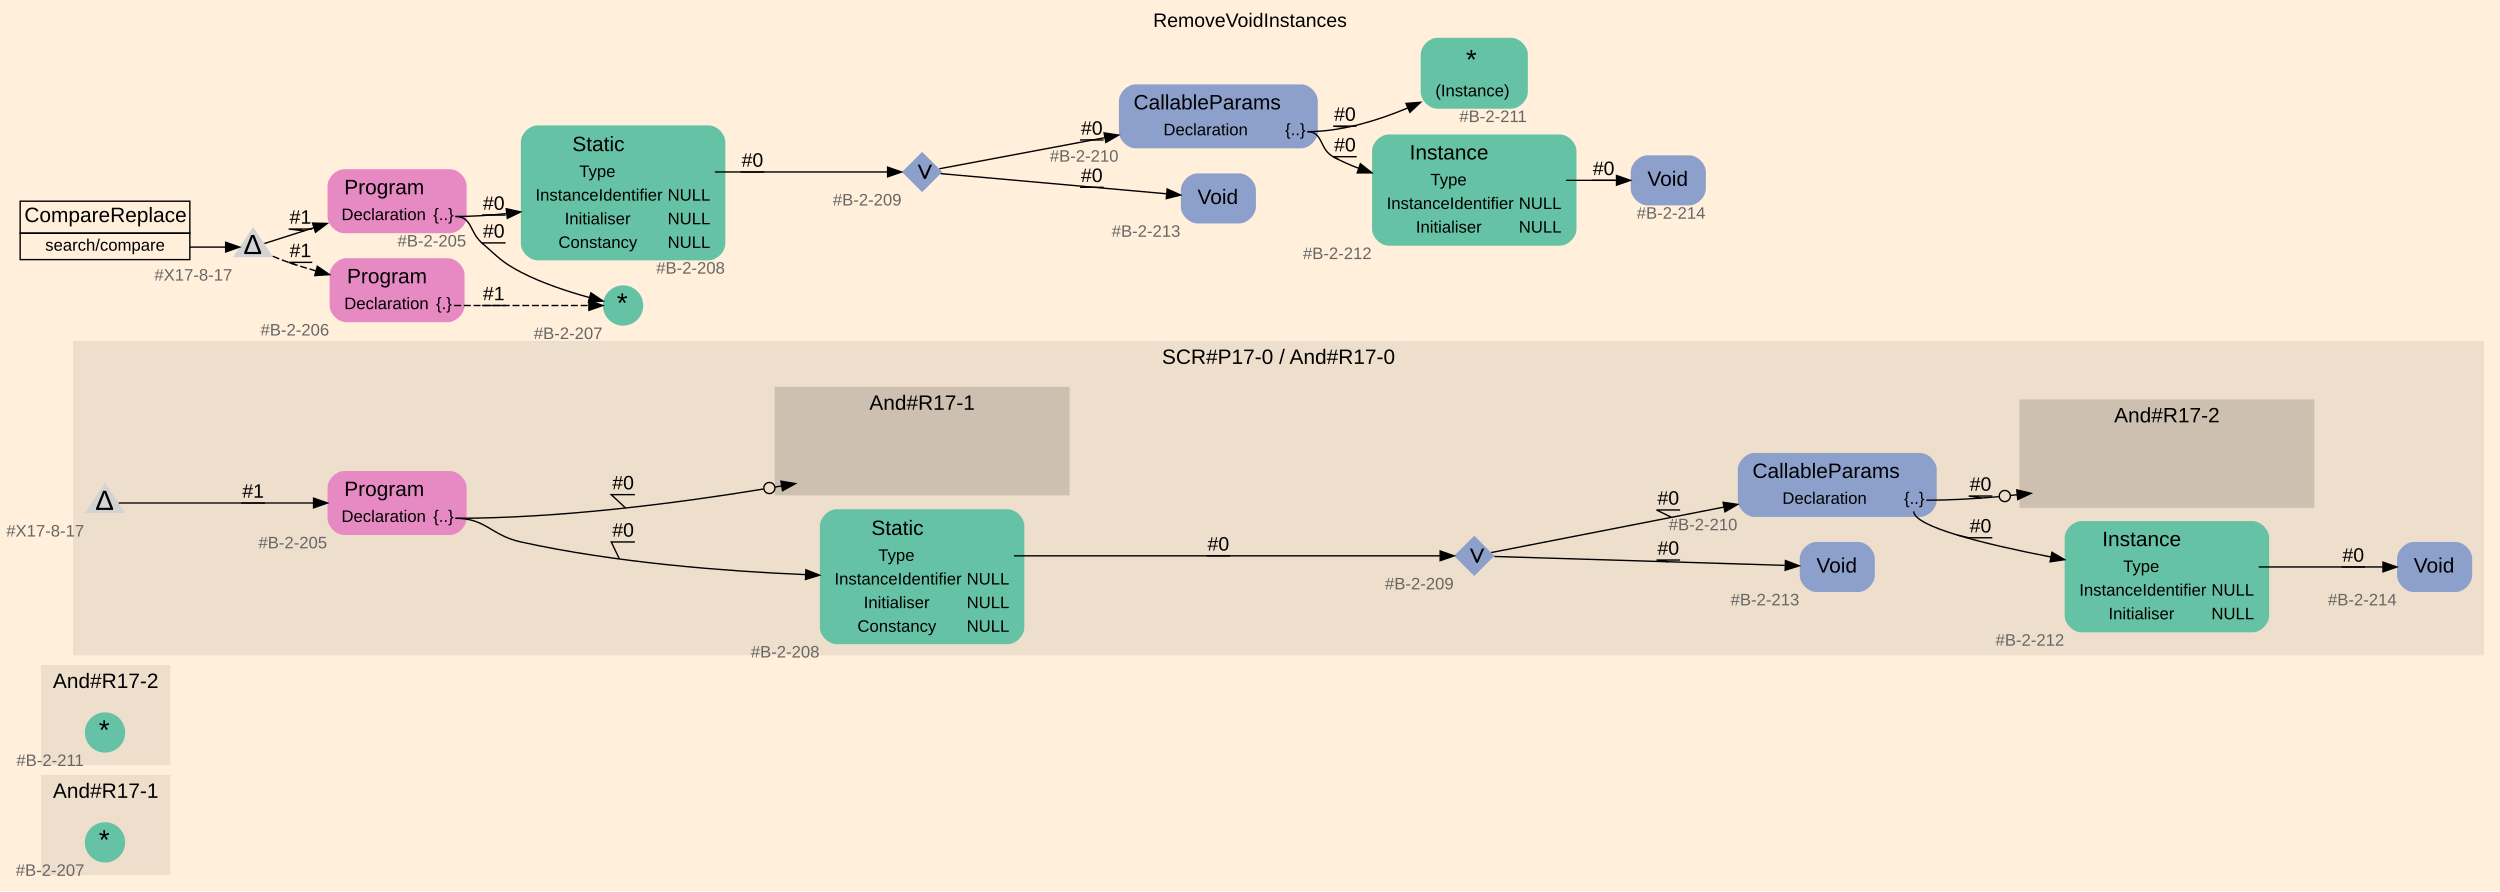
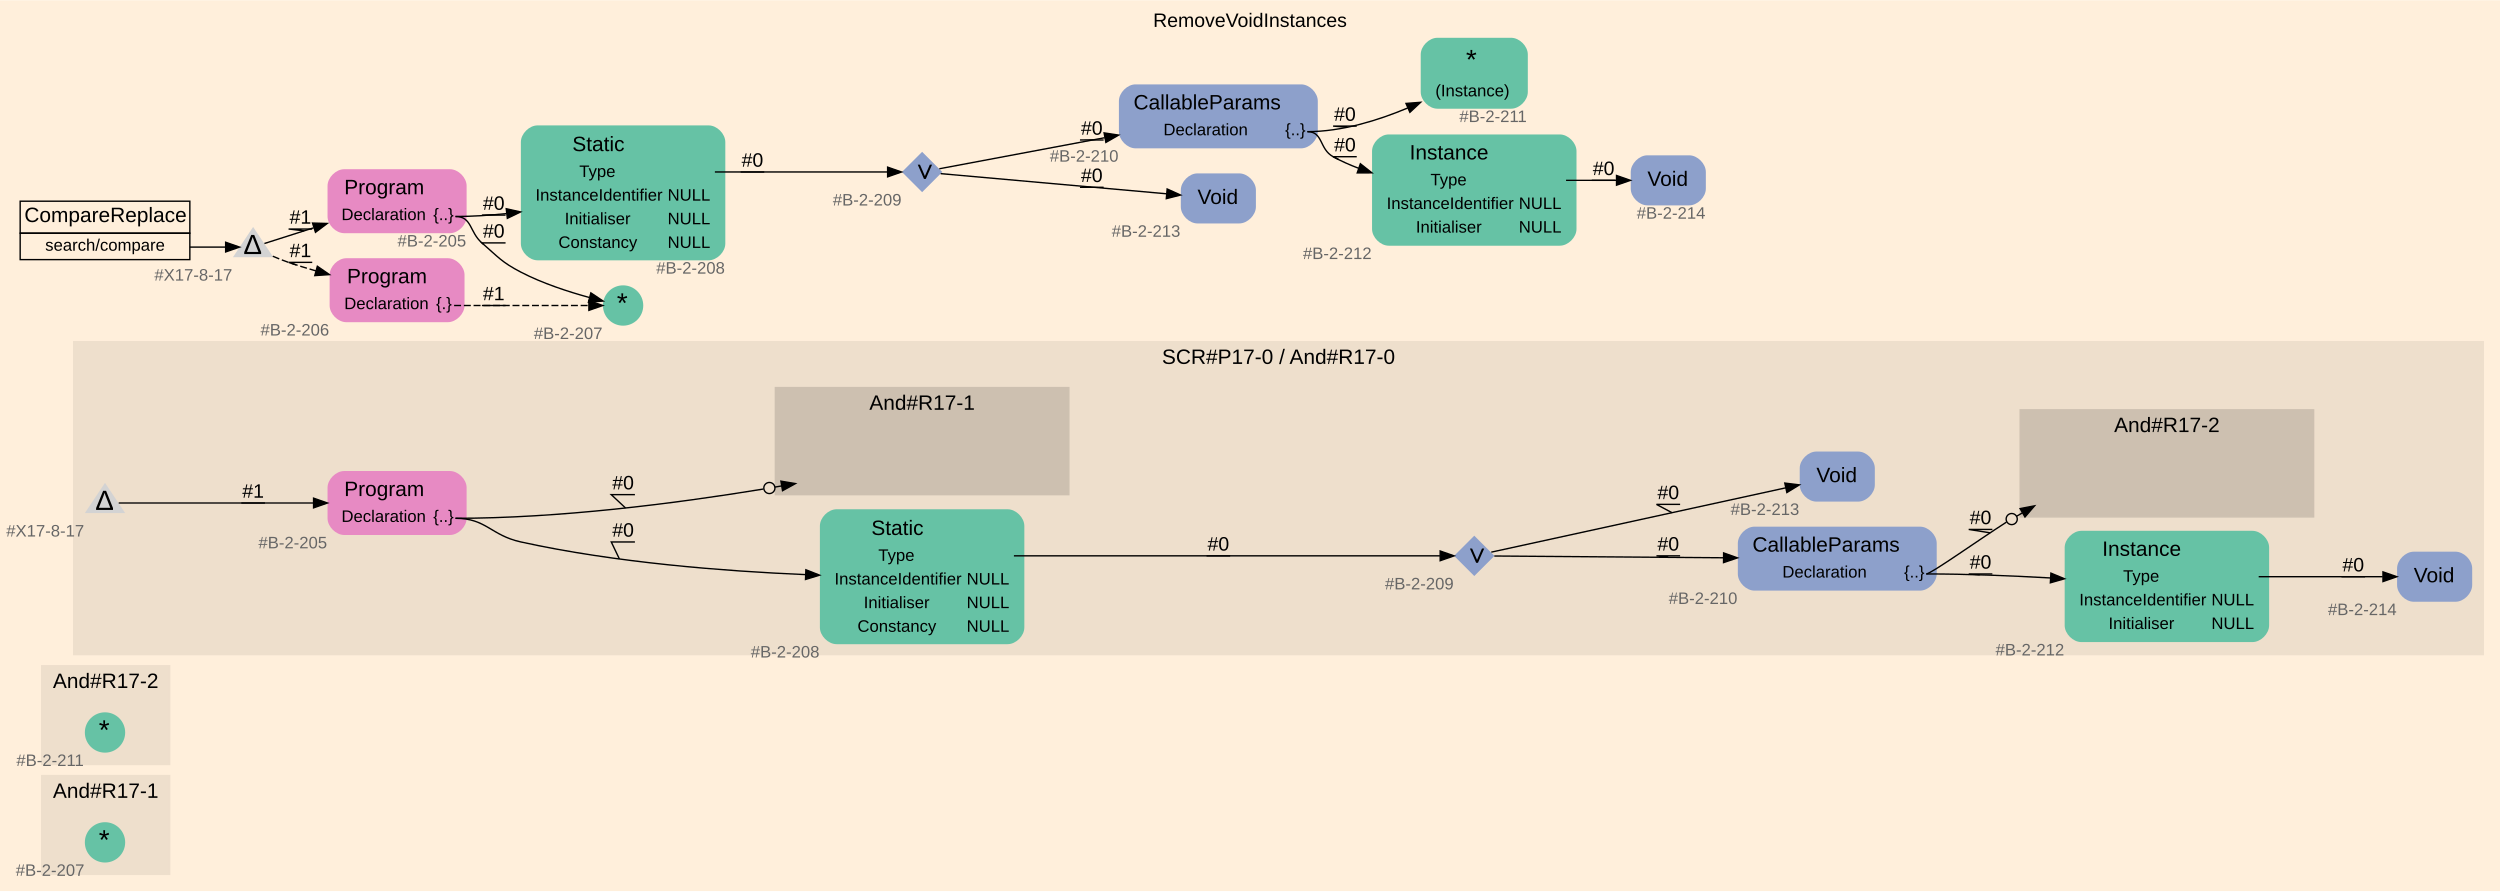
<svg xmlns="http://www.w3.org/2000/svg" width="1798pt" height="641pt" viewBox="0.00 0.00 1797.50 640.50">
  <g id="graph0" class="graph" transform="scale(1 1) rotate(0) translate(4 636.5)">
    <polygon fill="#ffefdb" stroke="transparent" points="-4,4 -4,-636.5 1793.5,-636.5 1793.5,4 -4,4" />
    <text text-anchor="middle" x="894.75" y="-617.3" font-family="Arial" font-size="14.00" fill="#000000">RemoveVoidInstances</text>
    <g id="clust1" class="cluster">
      <polygon fill="#eedfcc" stroke="#eedfcc" points="26,-8 26,-79 118,-79 118,-8 26,-8" />
      <text text-anchor="middle" x="72" y="-63" font-family="Arial" font-size="15.00" fill="#000000">And#R17-1</text>
    </g>
    <g id="clust2" class="cluster">
      <polygon fill="#eedfcc" stroke="#eedfcc" points="26,-87 26,-158 118,-158 118,-87 26,-87" />
      <text text-anchor="middle" x="72" y="-142" font-family="Arial" font-size="15.00" fill="#000000">And#R17-2</text>
    </g>
    <g id="clust3" class="cluster">
      <polygon fill="#eedfcc" stroke="#eedfcc" points="49,-166 49,-391 1781.5,-391 1781.5,-166 49,-166" />
      <text text-anchor="middle" x="915.25" y="-375" font-family="Arial" font-size="15.00" fill="#000000">SCR#P17-0 / And#R17-0</text>
    </g>
    <g id="clust4" class="cluster">
      <polygon fill="#cdc0b0" stroke="#cdc0b0" points="553.5,-281 553.5,-358 764.5,-358 764.5,-281 553.5,-281" />
      <text text-anchor="middle" x="659" y="-342" font-family="Arial" font-size="15.00" fill="#000000">And#R17-1</text>
    </g>
    <g id="clust5" class="cluster">
-       <polygon fill="#cdc0b0" stroke="#cdc0b0" points="1448.5,-272 1448.5,-349 1659.5,-349 1659.5,-272 1448.5,-272" />
-       <text text-anchor="middle" x="1554" y="-333" font-family="Arial" font-size="15.00" fill="#000000">And#R17-2</text>
+       <polygon fill="#cdc0b0" stroke="#cdc0b0" points="1448.5,-265 1448.5,-342 1659.5,-342 1659.5,-265 1448.5,-265" />
+       <text text-anchor="middle" x="1554" y="-326" font-family="Arial" font-size="15.00" fill="#000000">And#R17-2</text>
    </g>
    <g id="node1" class="node">
      <ellipse fill="#66c2a5" stroke="#000000" stroke-width="0" cx="71.5" cy="-31" rx="14.5" ry="14.5" />
      <text text-anchor="start" x="67" y="-26" font-family="Arial" font-size="20.00" fill="#000000">*</text>
      <text text-anchor="middle" x="32" y="-6.9" font-family="Arial" font-size="12.00" fill="#666666">#B-2-207</text>
    </g>
    <g id="node2" class="node">
      <ellipse fill="#66c2a5" stroke="#000000" stroke-width="0" cx="71.5" cy="-110" rx="14.5" ry="14.5" />
      <text text-anchor="start" x="67" y="-105" font-family="Arial" font-size="20.00" fill="#000000">*</text>
      <text text-anchor="middle" x="32" y="-85.9" font-family="Arial" font-size="12.00" fill="#666666">#B-2-211</text>
    </g>
    <g id="node3" class="node">
-       <path fill="#8da0cb" stroke="transparent" d="M1332,-247C1332,-247 1302,-247 1302,-247 1296,-247 1290,-241 1290,-235 1290,-235 1290,-223 1290,-223 1290,-217 1296,-211 1302,-211 1302,-211 1332,-211 1332,-211 1338,-211 1344,-217 1344,-223 1344,-223 1344,-235 1344,-235 1344,-241 1338,-247 1332,-247" />
-       <text text-anchor="start" x="1302" y="-225" font-family="Arial" font-size="15.00" fill="#000000">Void</text>
-       <text text-anchor="middle" x="1265" y="-201.4" font-family="Arial" font-size="12.00" fill="#666666">#B-2-213</text>
+       <polygon fill="#8da0cb" stroke="#000000" stroke-width="0" points="1056,-251.5 1041.5,-237 1056,-222.5 1070.5,-237 1056,-251.5" />
+       <text text-anchor="start" x="1048" y="-232" font-family="Arial" font-size="20.00" fill="#000000">∨</text>
+       <text text-anchor="middle" x="1016.5" y="-212.9" font-family="Arial" font-size="12.00" fill="#666666">#B-2-209</text>
+     </g>
+     <g id="node7" class="node">
+       <path fill="#8da0cb" stroke="transparent" d="M1376.5,-258C1376.5,-258 1257.5,-258 1257.5,-258 1251.5,-258 1245.5,-252 1245.5,-246 1245.5,-246 1245.5,-224 1245.5,-224 1245.5,-218 1251.5,-212 1257.5,-212 1257.5,-212 1376.5,-212 1376.5,-212 1382.5,-212 1388.5,-218 1388.5,-224 1388.5,-224 1388.5,-246 1388.5,-246 1388.5,-252 1382.5,-258 1376.5,-258" />
+       <text text-anchor="start" x="1256" y="-240" font-family="Arial" font-size="15.00" fill="#000000">CallableParams</text>
+       <text text-anchor="start" x="1277.5" y="-221.4" font-family="Arial" font-size="12.00" fill="#000000">Declaration</text>
+       <text text-anchor="start" x="1365" y="-221.4" font-family="Arial" font-size="12.00" fill="#000000">{..}</text>
+       <text text-anchor="middle" x="1220.5" y="-202.4" font-family="Arial" font-size="12.00" fill="#666666">#B-2-210</text>
+     </g>
+     <g id="edge1" class="edge">
+       <path fill="none" stroke="#000000" d="M1070.404,-236.89C1101.317,-236.653 1176.012,-236.08 1235.15,-235.627" />
+       <polygon fill="#000000" stroke="#000000" points="1235.274,-239.126 1245.246,-235.55 1235.22,-232.127 1235.274,-239.126" />
+       <text text-anchor="middle" x="1195.5" y="-240.8" font-family="Arial" font-size="14.00" fill="#000000">#0</text>
+       <polyline fill="none" stroke="#000000" points="1204,-237 1187,-237 1195.468,-235.931 " />
+     </g>
+     <g id="node9" class="node">
+       <path fill="#8da0cb" stroke="transparent" d="M1332,-312C1332,-312 1302,-312 1302,-312 1296,-312 1290,-306 1290,-300 1290,-300 1290,-288 1290,-288 1290,-282 1296,-276 1302,-276 1302,-276 1332,-276 1332,-276 1338,-276 1344,-282 1344,-288 1344,-288 1344,-300 1344,-300 1344,-306 1338,-312 1332,-312" />
+       <text text-anchor="start" x="1302" y="-290" font-family="Arial" font-size="15.00" fill="#000000">Void</text>
+       <text text-anchor="middle" x="1265" y="-266.4" font-family="Arial" font-size="12.00" fill="#666666">#B-2-213</text>
+     </g>
+     <g id="edge2" class="edge">
+       <path fill="none" stroke="#000000" d="M1068.238,-239.673C1105.775,-247.87 1220.34,-272.89 1280.001,-285.92" />
+       <polygon fill="#000000" stroke="#000000" points="1279.262,-289.341 1289.778,-288.055 1280.755,-282.502 1279.262,-289.341" />
+       <text text-anchor="middle" x="1195.5" y="-277.8" font-family="Arial" font-size="14.00" fill="#000000">#0</text>
+       <polyline fill="none" stroke="#000000" points="1204,-274 1187,-274 1198.123,-268.038 " />
    </g>
    <g id="node4" class="node">
-       <path fill="#8da0cb" stroke="transparent" d="M1376.5,-311C1376.5,-311 1257.5,-311 1257.5,-311 1251.5,-311 1245.5,-305 1245.5,-299 1245.5,-299 1245.5,-277 1245.5,-277 1245.5,-271 1251.5,-265 1257.5,-265 1257.5,-265 1376.5,-265 1376.5,-265 1382.5,-265 1388.5,-271 1388.5,-277 1388.5,-277 1388.5,-299 1388.5,-299 1388.5,-305 1382.5,-311 1376.5,-311" />
-       <text text-anchor="start" x="1256" y="-293" font-family="Arial" font-size="15.00" fill="#000000">CallableParams</text>
-       <text text-anchor="start" x="1277.5" y="-274.4" font-family="Arial" font-size="12.00" fill="#000000">Declaration</text>
-       <text text-anchor="start" x="1365" y="-274.4" font-family="Arial" font-size="12.00" fill="#000000">{..}</text>
-       <text text-anchor="middle" x="1220.5" y="-255.4" font-family="Arial" font-size="12.00" fill="#666666">#B-2-210</text>
-     </g>
-     <g id="node6" class="node">
-       <path fill="#66c2a5" stroke="transparent" d="M1615.5,-262C1615.5,-262 1492.5,-262 1492.5,-262 1486.5,-262 1480.5,-256 1480.5,-250 1480.5,-250 1480.5,-194 1480.5,-194 1480.5,-188 1486.5,-182 1492.5,-182 1492.5,-182 1615.5,-182 1615.5,-182 1621.5,-182 1627.5,-188 1627.5,-194 1627.5,-194 1627.5,-250 1627.5,-250 1627.5,-256 1621.5,-262 1615.5,-262" />
-       <text text-anchor="start" x="1507.5" y="-244" font-family="Arial" font-size="15.00" fill="#000000">Instance</text>
-       <text text-anchor="start" x="1522.5" y="-225.4" font-family="Arial" font-size="12.00" fill="#000000">Type</text>
-       <text text-anchor="start" x="1491" y="-208.4" font-family="Arial" font-size="12.00" fill="#000000">InstanceIdentifier</text>
-       <text text-anchor="start" x="1586" y="-208.4" font-family="Arial" font-size="12.00" fill="#000000">NULL</text>
-       <text text-anchor="start" x="1512" y="-191.4" font-family="Arial" font-size="12.00" fill="#000000">Initialiser</text>
-       <text text-anchor="start" x="1586" y="-191.4" font-family="Arial" font-size="12.00" fill="#000000">NULL</text>
-       <text text-anchor="middle" x="1455.5" y="-172.4" font-family="Arial" font-size="12.00" fill="#666666">#B-2-212</text>
-     </g>
-     <g id="edge2" class="edge">
-       <path fill="none" stroke="#000000" d="M1372,-269C1372,-257.971 1422.753,-245.484 1470.656,-236.154" />
-       <polygon fill="#000000" stroke="#000000" points="1471.333,-239.588 1480.498,-234.272 1470.019,-232.712 1471.333,-239.588" />
-       <text text-anchor="middle" x="1420" y="-253.8" font-family="Arial" font-size="14.00" fill="#000000">#0</text>
-       <polyline fill="none" stroke="#000000" points="1428.5,-250 1411.5,-250 1403.351,-251.944 " />
-     </g>
-     <g id="node12" class="node">
- </g>
-     <g id="edge1" class="edge">
-       <path fill="none" stroke="#000000" d="M1381,-277C1397.944,-277 1415.754,-278.005 1433.24,-279.575" />
-       <polygon fill="#000000" stroke="#000000" points="1446.046,-284.425 1456.355,-281.977 1446.77,-277.462 1446.046,-284.425" />
-       <polyline fill="none" stroke="#000000" points="1446.408,-280.943 1441.435,-280.427 " />
-       <ellipse fill="none" stroke="#000000" cx="1437.456" cy="-280.013" rx="4" ry="4" />
-       <text text-anchor="middle" x="1420" y="-283.8" font-family="Arial" font-size="14.00" fill="#000000">#0</text>
-       <polyline fill="none" stroke="#000000" points="1428.5,-280 1411.5,-280 1420.907,-278.57 " />
-     </g>
-     <g id="node5" class="node">
-       <path fill="#8da0cb" stroke="transparent" d="M1761.5,-247C1761.5,-247 1731.5,-247 1731.5,-247 1725.5,-247 1719.5,-241 1719.5,-235 1719.5,-235 1719.5,-223 1719.5,-223 1719.5,-217 1725.5,-211 1731.5,-211 1731.5,-211 1761.5,-211 1761.5,-211 1767.5,-211 1773.5,-217 1773.5,-223 1773.5,-223 1773.5,-235 1773.5,-235 1773.5,-241 1767.5,-247 1761.5,-247" />
-       <text text-anchor="start" x="1731.5" y="-225" font-family="Arial" font-size="15.00" fill="#000000">Void</text>
-       <text text-anchor="middle" x="1694.5" y="-201.4" font-family="Arial" font-size="12.00" fill="#666666">#B-2-214</text>
-     </g>
-     <g id="edge3" class="edge">
-       <path fill="none" stroke="#000000" d="M1620,-229C1649.978,-229 1683.952,-229 1709.138,-229" />
-       <polygon fill="#000000" stroke="#000000" points="1709.356,-232.5 1719.356,-229 1709.356,-225.5 1709.356,-232.5" />
-       <text text-anchor="middle" x="1688" y="-232.8" font-family="Arial" font-size="14.00" fill="#000000">#0</text>
-       <polyline fill="none" stroke="#000000" points="1696.5,-229 1679.5,-229 1688.969,-229 " />
-     </g>
-     <g id="node7" class="node">
      <path fill="#66c2a5" stroke="transparent" d="M720.5,-270.5C720.5,-270.5 597.5,-270.5 597.5,-270.5 591.5,-270.5 585.5,-264.5 585.5,-258.5 585.5,-258.5 585.5,-185.5 585.5,-185.5 585.5,-179.5 591.5,-173.5 597.5,-173.5 597.5,-173.5 720.5,-173.5 720.5,-173.5 726.5,-173.5 732.5,-179.5 732.5,-185.5 732.5,-185.5 732.5,-258.5 732.5,-258.5 732.5,-264.5 726.5,-270.5 720.5,-270.5" />
      <text text-anchor="start" x="622.5" y="-252" font-family="Arial" font-size="15.00" fill="#000000">Static</text>
      <text text-anchor="start" x="627.5" y="-233.4" font-family="Arial" font-size="12.00" fill="#000000">Type</text>
      <text text-anchor="start" x="596" y="-216.4" font-family="Arial" font-size="12.00" fill="#000000">InstanceIdentifier</text>
      <text text-anchor="start" x="691" y="-216.4" font-family="Arial" font-size="12.00" fill="#000000">NULL</text>
      <text text-anchor="start" x="617" y="-199.4" font-family="Arial" font-size="12.00" fill="#000000">Initialiser</text>
      <text text-anchor="start" x="691" y="-199.4" font-family="Arial" font-size="12.00" fill="#000000">NULL</text>
      <text text-anchor="start" x="612.5" y="-182.4" font-family="Arial" font-size="12.00" fill="#000000">Constancy</text>
      <text text-anchor="start" x="691" y="-182.4" font-family="Arial" font-size="12.00" fill="#000000">NULL</text>
      <text text-anchor="middle" x="560.5" y="-163.9" font-family="Arial" font-size="12.00" fill="#666666">#B-2-208</text>
    </g>
-     <g id="node8" class="node">
-       <polygon fill="#8da0cb" stroke="#000000" stroke-width="0" points="1056,-251.5 1041.5,-237 1056,-222.5 1070.5,-237 1056,-251.5" />
-       <text text-anchor="start" x="1048" y="-232" font-family="Arial" font-size="20.00" fill="#000000">∨</text>
-       <text text-anchor="middle" x="1016.5" y="-212.9" font-family="Arial" font-size="12.00" fill="#666666">#B-2-209</text>
-     </g>
-     <g id="edge4" class="edge">
+     <g id="edge3" class="edge">
      <path fill="none" stroke="#000000" d="M725,-237C839.512,-237 976.308,-237 1031.312,-237" />
      <polygon fill="#000000" stroke="#000000" points="1031.481,-240.5 1041.481,-237 1031.481,-233.5 1031.481,-240.5" />
      <text text-anchor="middle" x="872" y="-240.8" font-family="Arial" font-size="14.00" fill="#000000">#0</text>
      <polyline fill="none" stroke="#000000" points="880.5,-237 863.5,-237 871.993,-237 " />
    </g>
+     <g id="node5" class="node">
+       <path fill="#66c2a5" stroke="transparent" d="M1615.5,-255C1615.5,-255 1492.5,-255 1492.5,-255 1486.5,-255 1480.5,-249 1480.5,-243 1480.5,-243 1480.5,-187 1480.5,-187 1480.5,-181 1486.5,-175 1492.5,-175 1492.5,-175 1615.5,-175 1615.5,-175 1621.5,-175 1627.5,-181 1627.5,-187 1627.5,-187 1627.5,-243 1627.5,-243 1627.5,-249 1621.5,-255 1615.5,-255" />
+       <text text-anchor="start" x="1507.5" y="-237" font-family="Arial" font-size="15.00" fill="#000000">Instance</text>
+       <text text-anchor="start" x="1522.5" y="-218.4" font-family="Arial" font-size="12.00" fill="#000000">Type</text>
+       <text text-anchor="start" x="1491" y="-201.4" font-family="Arial" font-size="12.00" fill="#000000">InstanceIdentifier</text>
+       <text text-anchor="start" x="1586" y="-201.4" font-family="Arial" font-size="12.00" fill="#000000">NULL</text>
+       <text text-anchor="start" x="1512" y="-184.4" font-family="Arial" font-size="12.00" fill="#000000">Initialiser</text>
+       <text text-anchor="start" x="1586" y="-184.4" font-family="Arial" font-size="12.00" fill="#000000">NULL</text>
+       <text text-anchor="middle" x="1455.5" y="-165.4" font-family="Arial" font-size="12.00" fill="#666666">#B-2-212</text>
+     </g>
+     <g id="node6" class="node">
+       <path fill="#8da0cb" stroke="transparent" d="M1761.5,-240C1761.5,-240 1731.5,-240 1731.5,-240 1725.5,-240 1719.5,-234 1719.5,-228 1719.5,-228 1719.5,-216 1719.5,-216 1719.5,-210 1725.5,-204 1731.5,-204 1731.5,-204 1761.5,-204 1761.5,-204 1767.5,-204 1773.5,-210 1773.5,-216 1773.5,-216 1773.5,-228 1773.5,-228 1773.5,-234 1767.5,-240 1761.5,-240" />
+       <text text-anchor="start" x="1731.5" y="-218" font-family="Arial" font-size="15.00" fill="#000000">Void</text>
+       <text text-anchor="middle" x="1694.5" y="-194.4" font-family="Arial" font-size="12.00" fill="#666666">#B-2-214</text>
+     </g>
+     <g id="edge4" class="edge">
+       <path fill="none" stroke="#000000" d="M1620,-222C1649.978,-222 1683.952,-222 1709.138,-222" />
+       <polygon fill="#000000" stroke="#000000" points="1709.356,-225.5 1719.356,-222 1709.356,-218.5 1709.356,-225.5" />
+       <text text-anchor="middle" x="1688" y="-225.8" font-family="Arial" font-size="14.00" fill="#000000">#0</text>
+       <polyline fill="none" stroke="#000000" points="1696.5,-222 1679.5,-222 1688.969,-222 " />
+     </g>
    <g id="edge6" class="edge">
-       <path fill="none" stroke="#000000" d="M1070.404,-236.559C1109.841,-235.35 1220.535,-231.957 1279.28,-230.156" />
-       <polygon fill="#000000" stroke="#000000" points="1279.727,-233.644 1289.616,-229.839 1279.513,-226.648 1279.727,-233.644" />
-       <text text-anchor="middle" x="1195.5" y="-237.8" font-family="Arial" font-size="14.00" fill="#000000">#0</text>
-       <polyline fill="none" stroke="#000000" points="1204,-234 1187,-234 1195.417,-232.727 " />
-     </g>
+       <path fill="none" stroke="#000000" d="M1381,-224C1410.063,-224 1441.834,-222.718 1470.129,-221.121" />
+       <polygon fill="#000000" stroke="#000000" points="1470.607,-224.599 1480.385,-220.52 1470.197,-217.611 1470.607,-224.599" />
+       <text text-anchor="middle" x="1420" y="-227.8" font-family="Arial" font-size="14.00" fill="#000000">#0</text>
+       <polyline fill="none" stroke="#000000" points="1428.5,-224 1411.5,-224 1419.473,-223.367 " />
+     </g>
+     <g id="node12" class="node">
+ </g>
    <g id="edge5" class="edge">
-       <path fill="none" stroke="#000000" d="M1068.238,-239.391C1097.738,-245.156 1174.811,-260.216 1235.421,-272.059" />
-       <polygon fill="#000000" stroke="#000000" points="1234.894,-275.522 1245.38,-274.005 1236.237,-268.652 1234.894,-275.522" />
-       <text text-anchor="middle" x="1195.5" y="-273.8" font-family="Arial" font-size="14.00" fill="#000000">#0</text>
-       <polyline fill="none" stroke="#000000" points="1204,-270 1187,-270 1197.743,-264.697 " />
-     </g>
-     <g id="node9" class="node">
-       <polygon fill="#d3d3d3" stroke="#000000" stroke-width="0" points="71.5,-289.5 57,-267.75 86,-267.75 71.5,-289.5" />
-       <text text-anchor="start" x="64.5" y="-270" font-family="Arial" font-size="20.00" fill="#000000">Δ</text>
-       <text text-anchor="middle" x="28.5" y="-250.9" font-family="Arial" font-size="12.00" fill="#666666">#X17-8-17</text>
-     </g>
-     <g id="node10" class="node">
+       <path fill="none" stroke="#000000" d="M1381,-224C1384.257,-224 1415.887,-246.591 1438.659,-261.279" />
+       <polygon fill="#000000" stroke="#000000" points="1448.451,-270.992 1458.859,-272.974 1451.958,-264.934 1448.451,-270.992" />
+       <polyline fill="none" stroke="#000000" points="1450.205,-267.963 1445.877,-265.458 " />
+       <ellipse fill="none" stroke="#000000" cx="1442.416" cy="-263.454" rx="4" ry="4" />
+       <text text-anchor="middle" x="1420" y="-259.8" font-family="Arial" font-size="14.00" fill="#000000">#0</text>
+       <polyline fill="none" stroke="#000000" points="1428.5,-256 1411.5,-256 1426.9,-253.546 " />
+     </g>
+     <g id="node8" class="node">
      <path fill="#e78ac3" stroke="transparent" d="M319.5,-298C319.5,-298 243.5,-298 243.5,-298 237.5,-298 231.5,-292 231.5,-286 231.5,-286 231.5,-264 231.5,-264 231.5,-258 237.5,-252 243.5,-252 243.5,-252 319.5,-252 319.5,-252 325.5,-252 331.5,-258 331.5,-264 331.5,-264 331.5,-286 331.5,-286 331.5,-292 325.5,-298 319.5,-298" />
      <text text-anchor="start" x="243.5" y="-280" font-family="Arial" font-size="15.00" fill="#000000">Program</text>
      <text text-anchor="start" x="241.5" y="-261.4" font-family="Arial" font-size="12.00" fill="#000000">Declaration</text>
      <text text-anchor="start" x="307.5" y="-261.4" font-family="Arial" font-size="12.00" fill="#000000">{..}</text>
      <text text-anchor="middle" x="206.5" y="-242.4" font-family="Arial" font-size="12.00" fill="#666666">#B-2-205</text>
    </g>
-     <g id="edge7" class="edge">
-       <path fill="none" stroke="#000000" d="M81.347,-275C105.951,-275 171.685,-275 221.161,-275" />
-       <polygon fill="#000000" stroke="#000000" points="221.451,-278.5 231.451,-275 221.451,-271.5 221.451,-278.5" />
-       <text text-anchor="middle" x="178" y="-278.8" font-family="Arial" font-size="14.00" fill="#000000">#1</text>
-       <polyline fill="none" stroke="#000000" points="186.5,-275 169.5,-275 178.102,-275 " />
-     </g>
-     <g id="edge9" class="edge">
+     <g id="edge8" class="edge">
      <path fill="none" stroke="#000000" d="M323.5,-264C345.713,-264 348.806,-251.777 370.5,-247 438.355,-232.058 517.027,-225.963 575.061,-223.517" />
      <polygon fill="#000000" stroke="#000000" points="575.43,-227.006 585.285,-223.115 575.155,-220.011 575.43,-227.006" />
      <text text-anchor="middle" x="444" y="-250.8" font-family="Arial" font-size="14.00" fill="#000000">#0</text>
      <polyline fill="none" stroke="#000000" points="452.5,-247 435.5,-247 441.355,-234.739 " />
    </g>
    <g id="node11" class="node">
</g>
-     <g id="edge8" class="edge">
+     <g id="edge7" class="edge">
      <path fill="none" stroke="#000000" d="M323.5,-264C397.635,-264 480.243,-274.457 544.938,-285.058" />
      <polygon fill="#000000" stroke="#000000" points="557.47,-290.731 567.914,-288.951 558.639,-283.83 557.47,-290.731" />
      <polyline fill="none" stroke="#000000" points="558.054,-287.28 553.125,-286.445 " />
      <ellipse fill="none" stroke="#000000" cx="549.181" cy="-285.777" rx="4" ry="4" />
      <text text-anchor="middle" x="444" y="-284.8" font-family="Arial" font-size="14.00" fill="#000000">#0</text>
      <polyline fill="none" stroke="#000000" points="452.5,-281 435.5,-281 445.758,-271.404 " />
+     </g>
+     <g id="node10" class="node">
+       <polygon fill="#d3d3d3" stroke="#000000" stroke-width="0" points="71.5,-289.5 57,-267.75 86,-267.75 71.5,-289.5" />
+       <text text-anchor="start" x="64.5" y="-270" font-family="Arial" font-size="20.00" fill="#000000">Δ</text>
+       <text text-anchor="middle" x="28.5" y="-250.9" font-family="Arial" font-size="12.00" fill="#666666">#X17-8-17</text>
+     </g>
+     <g id="edge9" class="edge">
+       <path fill="none" stroke="#000000" d="M81.347,-275C105.951,-275 171.685,-275 221.161,-275" />
+       <polygon fill="#000000" stroke="#000000" points="221.451,-278.5 231.451,-275 221.451,-271.5 221.451,-278.5" />
+       <text text-anchor="middle" x="178" y="-278.8" font-family="Arial" font-size="14.00" fill="#000000">#1</text>
+       <polyline fill="none" stroke="#000000" points="186.5,-275 169.5,-275 178.102,-275 " />
    </g>
    <g id="node13" class="node">
      <polygon fill="#ffefdb" stroke="transparent" points="140.5,-496 2.5,-496 2.5,-446 140.5,-446 140.5,-496" />
      <polygon fill="none" stroke="#000000" points="10.5,-469 10.5,-492 132.5,-492 132.5,-469 10.5,-469" />
      <text text-anchor="start" x="13.5" y="-477" font-family="Arial" font-size="15.00" fill="#000000">CompareReplace</text>
      <polygon fill="none" stroke="#000000" points="10.5,-450 10.5,-469 132.5,-469 132.5,-450 10.5,-450" />
      <text text-anchor="start" x="28.5" y="-456.4" font-family="Arial" font-size="12.00" fill="#000000">search/compare</text>
    </g>
    <g id="node14" class="node">
      <polygon fill="#d3d3d3" stroke="#000000" stroke-width="0" points="178,-473.5 163.5,-451.75 192.5,-451.75 178,-473.5" />
      <text text-anchor="start" x="171" y="-454" font-family="Arial" font-size="20.00" fill="#000000">Δ</text>
      <text text-anchor="middle" x="135" y="-434.9" font-family="Arial" font-size="12.00" fill="#666666">#X17-8-17</text>
    </g>
    <g id="edge10" class="edge">
      <path fill="none" stroke="#000000" d="M132.5,-459C140.876,-459 150.119,-459 158.074,-459" />
      <polygon fill="#000000" stroke="#000000" points="158.237,-462.5 168.237,-459 158.237,-455.5 158.237,-462.5" />
    </g>
    <g id="node15" class="node">
      <path fill="#e78ac3" stroke="transparent" d="M319.5,-515C319.5,-515 243.5,-515 243.5,-515 237.5,-515 231.5,-509 231.5,-503 231.5,-503 231.5,-481 231.5,-481 231.5,-475 237.5,-469 243.5,-469 243.5,-469 319.5,-469 319.5,-469 325.5,-469 331.5,-475 331.5,-481 331.5,-481 331.5,-503 331.5,-503 331.5,-509 325.5,-515 319.5,-515" />
      <text text-anchor="start" x="243.5" y="-497" font-family="Arial" font-size="15.00" fill="#000000">Program</text>
      <text text-anchor="start" x="241.5" y="-478.4" font-family="Arial" font-size="12.00" fill="#000000">Declaration</text>
      <text text-anchor="start" x="307.5" y="-478.4" font-family="Arial" font-size="12.00" fill="#000000">{..}</text>
      <text text-anchor="middle" x="306.5" y="-459.4" font-family="Arial" font-size="12.00" fill="#666666">#B-2-205</text>
    </g>
    <g id="edge11" class="edge">
      <path fill="none" stroke="#000000" d="M186.121,-461.589C194.214,-464.17 207.43,-468.384 221.481,-472.864" />
      <polygon fill="#000000" stroke="#000000" points="220.699,-476.288 231.29,-475.991 222.825,-469.618 220.699,-476.288" />
      <text text-anchor="middle" x="212" y="-475.8" font-family="Arial" font-size="14.00" fill="#000000">#1</text>
      <polyline fill="none" stroke="#000000" points="220.5,-472 203.5,-472 214.652,-470.686 " />
    </g>
    <g id="node24" class="node">
      <path fill="#e78ac3" stroke="transparent" d="M318,-451C318,-451 245,-451 245,-451 239,-451 233,-445 233,-439 233,-439 233,-417 233,-417 233,-411 239,-405 245,-405 245,-405 318,-405 318,-405 324,-405 330,-411 330,-417 330,-417 330,-439 330,-439 330,-445 324,-451 318,-451" />
      <text text-anchor="start" x="245.5" y="-433" font-family="Arial" font-size="15.00" fill="#000000">Program</text>
      <text text-anchor="start" x="243.5" y="-414.4" font-family="Arial" font-size="12.00" fill="#000000">Declaration</text>
      <text text-anchor="start" x="309.5" y="-414.4" font-family="Arial" font-size="12.00" fill="#000000">{.}</text>
      <text text-anchor="middle" x="208" y="-395.4" font-family="Arial" font-size="12.00" fill="#666666">#B-2-206</text>
    </g>
    <g id="edge12" class="edge">
      <path fill="none" stroke="#000000" stroke-dasharray="5,2" d="M192.142,-452.434C195.798,-450.866 199.759,-449.278 203.5,-448 209.811,-445.844 216.478,-443.798 223.15,-441.894" />
      <polygon fill="#000000" stroke="#000000" points="224.176,-445.242 232.887,-439.212 222.316,-438.494 224.176,-445.242" />
      <text text-anchor="middle" x="212" y="-451.8" font-family="Arial" font-size="14.00" fill="#000000">#1</text>
      <polyline fill="none" stroke="#000000" points="220.5,-448 203.5,-448 208.901,-446.208 " />
    </g>
    <g id="node16" class="node">
      <ellipse fill="#66c2a5" stroke="#000000" stroke-width="0" cx="444" cy="-417" rx="14.5" ry="14.5" />
      <text text-anchor="start" x="439.5" y="-412" font-family="Arial" font-size="20.00" fill="#000000">*</text>
      <text text-anchor="middle" x="404.5" y="-392.9" font-family="Arial" font-size="12.00" fill="#666666">#B-2-207</text>
    </g>
    <g id="edge13" class="edge">
      <path fill="none" stroke="#000000" d="M323.5,-481C335.442,-481 333.478,-469.825 342.5,-462 354.252,-451.808 356.699,-448.177 370.5,-441 386.121,-432.877 405.029,-426.777 419.756,-422.76" />
      <polygon fill="#000000" stroke="#000000" points="420.829,-426.098 429.633,-420.204 419.075,-419.321 420.829,-426.098" />
      <text text-anchor="middle" x="351" y="-465.8" font-family="Arial" font-size="14.00" fill="#000000">#0</text>
      <polyline fill="none" stroke="#000000" points="359.5,-462 342.5,-462 343.575,-461.063 " />
    </g>
    <g id="node17" class="node">
      <path fill="#66c2a5" stroke="transparent" d="M505.5,-546.5C505.5,-546.5 382.5,-546.5 382.5,-546.5 376.5,-546.5 370.5,-540.5 370.5,-534.5 370.5,-534.5 370.5,-461.5 370.5,-461.5 370.5,-455.5 376.5,-449.5 382.5,-449.5 382.5,-449.5 505.5,-449.5 505.5,-449.5 511.5,-449.5 517.5,-455.5 517.5,-461.5 517.5,-461.5 517.5,-534.5 517.5,-534.5 517.5,-540.5 511.5,-546.5 505.5,-546.5" />
      <text text-anchor="start" x="407.5" y="-528" font-family="Arial" font-size="15.00" fill="#000000">Static</text>
      <text text-anchor="start" x="412.5" y="-509.4" font-family="Arial" font-size="12.00" fill="#000000">Type</text>
      <text text-anchor="start" x="381" y="-492.4" font-family="Arial" font-size="12.00" fill="#000000">InstanceIdentifier</text>
      <text text-anchor="start" x="476" y="-492.4" font-family="Arial" font-size="12.00" fill="#000000">NULL</text>
      <text text-anchor="start" x="402" y="-475.4" font-family="Arial" font-size="12.00" fill="#000000">Initialiser</text>
      <text text-anchor="start" x="476" y="-475.4" font-family="Arial" font-size="12.00" fill="#000000">NULL</text>
      <text text-anchor="start" x="397.5" y="-458.4" font-family="Arial" font-size="12.00" fill="#000000">Constancy</text>
      <text text-anchor="start" x="476" y="-458.4" font-family="Arial" font-size="12.00" fill="#000000">NULL</text>
      <text text-anchor="middle" x="492.5" y="-439.9" font-family="Arial" font-size="12.00" fill="#666666">#B-2-208</text>
    </g>
    <g id="edge14" class="edge">
      <path fill="none" stroke="#000000" d="M323.5,-481C335.384,-481 347.863,-481.821 360.103,-483.102" />
      <polygon fill="#000000" stroke="#000000" points="359.974,-486.61 370.309,-484.278 360.775,-479.656 359.974,-486.61" />
      <text text-anchor="middle" x="351" y="-485.8" font-family="Arial" font-size="14.00" fill="#000000">#0</text>
      <polyline fill="none" stroke="#000000" points="359.5,-482 342.5,-482 351.468,-482.281 " />
    </g>
    <g id="node18" class="node">
      <polygon fill="#8da0cb" stroke="#000000" stroke-width="0" points="659,-527.5 644.5,-513 659,-498.5 673.5,-513 659,-527.5" />
      <text text-anchor="start" x="651" y="-508" font-family="Arial" font-size="20.00" fill="#000000">∨</text>
      <text text-anchor="middle" x="619.5" y="-488.9" font-family="Arial" font-size="12.00" fill="#666666">#B-2-209</text>
    </g>
    <g id="edge15" class="edge">
      <path fill="none" stroke="#000000" d="M510,-513C553.582,-513 604.334,-513 633.942,-513" />
      <polygon fill="#000000" stroke="#000000" points="634.196,-516.5 644.196,-513 634.196,-509.5 634.196,-516.5" />
      <text text-anchor="middle" x="537" y="-516.8" font-family="Arial" font-size="14.00" fill="#000000">#0</text>
      <polyline fill="none" stroke="#000000" points="545.5,-513 528.5,-513 536.677,-513 " />
    </g>
    <g id="node19" class="node">
      <path fill="#8da0cb" stroke="transparent" d="M931.5,-576C931.5,-576 812.5,-576 812.5,-576 806.5,-576 800.5,-570 800.5,-564 800.5,-564 800.5,-542 800.5,-542 800.5,-536 806.5,-530 812.5,-530 812.5,-530 931.5,-530 931.5,-530 937.5,-530 943.5,-536 943.5,-542 943.5,-542 943.5,-564 943.5,-564 943.5,-570 937.5,-576 931.5,-576" />
      <text text-anchor="start" x="811" y="-558" font-family="Arial" font-size="15.00" fill="#000000">CallableParams</text>
      <text text-anchor="start" x="832.5" y="-539.4" font-family="Arial" font-size="12.00" fill="#000000">Declaration</text>
      <text text-anchor="start" x="920" y="-539.4" font-family="Arial" font-size="12.00" fill="#000000">{..}</text>
      <text text-anchor="middle" x="775.5" y="-520.4" font-family="Arial" font-size="12.00" fill="#666666">#B-2-210</text>
    </g>
    <g id="edge16" class="edge">
      <path fill="none" stroke="#000000" d="M671.372,-515.323C694.361,-519.641 745.406,-529.226 790.252,-537.648" />
      <polygon fill="#000000" stroke="#000000" points="789.832,-541.13 800.306,-539.536 791.124,-534.251 789.832,-541.13" />
      <text text-anchor="middle" x="781" y="-539.8" font-family="Arial" font-size="14.00" fill="#000000">#0</text>
      <polyline fill="none" stroke="#000000" points="789.5,-536 772.5,-536 782.312,-536.157 " />
    </g>
    <g id="node23" class="node">
      <path fill="#8da0cb" stroke="transparent" d="M887,-512C887,-512 857,-512 857,-512 851,-512 845,-506 845,-500 845,-500 845,-488 845,-488 845,-482 851,-476 857,-476 857,-476 887,-476 887,-476 893,-476 899,-482 899,-488 899,-488 899,-500 899,-500 899,-506 893,-512 887,-512" />
      <text text-anchor="start" x="857" y="-490" font-family="Arial" font-size="15.00" fill="#000000">Void</text>
      <text text-anchor="middle" x="820" y="-466.4" font-family="Arial" font-size="12.00" fill="#666666">#B-2-213</text>
    </g>
    <g id="edge17" class="edge">
      <path fill="none" stroke="#000000" d="M672.324,-511.812C704.313,-508.958 786.378,-501.638 834.762,-497.322" />
      <polygon fill="#000000" stroke="#000000" points="835.186,-500.798 844.836,-496.423 834.564,-493.825 835.186,-500.798" />
      <text text-anchor="middle" x="781" y="-505.8" font-family="Arial" font-size="14.00" fill="#000000">#0</text>
      <polyline fill="none" stroke="#000000" points="789.5,-502 772.5,-502 780.294,-502.18 " />
    </g>
    <g id="node20" class="node">
      <path fill="#66c2a5" stroke="transparent" d="M1082.5,-609.5C1082.5,-609.5 1029.5,-609.5 1029.5,-609.5 1023.5,-609.5 1017.5,-603.5 1017.5,-597.5 1017.5,-597.5 1017.5,-570.5 1017.5,-570.5 1017.5,-564.5 1023.5,-558.5 1029.5,-558.5 1029.5,-558.5 1082.5,-558.5 1082.5,-558.5 1088.5,-558.5 1094.5,-564.5 1094.5,-570.5 1094.5,-570.5 1094.5,-597.5 1094.5,-597.5 1094.5,-603.5 1088.5,-609.5 1082.5,-609.5" />
      <text text-anchor="start" x="1050" y="-587" font-family="Arial" font-size="20.00" fill="#000000">*</text>
      <text text-anchor="start" x="1028" y="-567.4" font-family="Arial" font-size="12.00" fill="#000000">(Instance)</text>
      <text text-anchor="middle" x="1069.5" y="-548.9" font-family="Arial" font-size="12.00" fill="#666666">#B-2-211</text>
    </g>
    <g id="edge18" class="edge">
      <path fill="none" stroke="#000000" d="M936,-542C960.707,-542 986.75,-550.03 1008.237,-559.067" />
      <polygon fill="#000000" stroke="#000000" points="1006.895,-562.301 1017.458,-563.123 1009.714,-555.893 1006.895,-562.301" />
      <text text-anchor="middle" x="963" y="-549.8" font-family="Arial" font-size="14.00" fill="#000000">#0</text>
      <polyline fill="none" stroke="#000000" points="971.5,-546 954.5,-546 964.631,-545.136 " />
    </g>
    <g id="node21" class="node">
      <path fill="#66c2a5" stroke="transparent" d="M1117.5,-540C1117.5,-540 994.5,-540 994.5,-540 988.5,-540 982.5,-534 982.5,-528 982.5,-528 982.5,-472 982.5,-472 982.5,-466 988.5,-460 994.5,-460 994.5,-460 1117.5,-460 1117.5,-460 1123.5,-460 1129.5,-466 1129.5,-472 1129.5,-472 1129.5,-528 1129.5,-528 1129.5,-534 1123.5,-540 1117.5,-540" />
      <text text-anchor="start" x="1009.5" y="-522" font-family="Arial" font-size="15.00" fill="#000000">Instance</text>
      <text text-anchor="start" x="1024.5" y="-503.4" font-family="Arial" font-size="12.00" fill="#000000">Type</text>
      <text text-anchor="start" x="993" y="-486.4" font-family="Arial" font-size="12.00" fill="#000000">InstanceIdentifier</text>
      <text text-anchor="start" x="1088" y="-486.4" font-family="Arial" font-size="12.00" fill="#000000">NULL</text>
      <text text-anchor="start" x="1014" y="-469.4" font-family="Arial" font-size="12.00" fill="#000000">Initialiser</text>
      <text text-anchor="start" x="1088" y="-469.4" font-family="Arial" font-size="12.00" fill="#000000">NULL</text>
      <text text-anchor="middle" x="957.5" y="-450.4" font-family="Arial" font-size="12.00" fill="#666666">#B-2-212</text>
    </g>
    <g id="edge19" class="edge">
      <path fill="none" stroke="#000000" d="M936,-542C947.472,-542 944.443,-529.519 954.5,-524 960.313,-520.81 966.539,-518.041 972.942,-515.639" />
      <polygon fill="#000000" stroke="#000000" points="974.106,-518.94 982.421,-512.375 971.827,-512.321 974.106,-518.94" />
      <text text-anchor="middle" x="963" y="-527.8" font-family="Arial" font-size="14.00" fill="#000000">#0</text>
      <polyline fill="none" stroke="#000000" points="971.5,-524 954.5,-524 958.371,-521.966 " />
    </g>
    <g id="node22" class="node">
      <path fill="#8da0cb" stroke="transparent" d="M1210.5,-525C1210.5,-525 1180.5,-525 1180.5,-525 1174.5,-525 1168.5,-519 1168.5,-513 1168.5,-513 1168.5,-501 1168.5,-501 1168.5,-495 1174.5,-489 1180.5,-489 1180.5,-489 1210.5,-489 1210.5,-489 1216.5,-489 1222.5,-495 1222.5,-501 1222.5,-501 1222.5,-513 1222.5,-513 1222.5,-519 1216.5,-525 1210.5,-525" />
      <text text-anchor="start" x="1180.5" y="-503" font-family="Arial" font-size="15.00" fill="#000000">Void</text>
      <text text-anchor="middle" x="1197.5" y="-479.4" font-family="Arial" font-size="12.00" fill="#666666">#B-2-214</text>
    </g>
    <g id="edge20" class="edge">
      <path fill="none" stroke="#000000" d="M1122,-507C1133.724,-507 1146.499,-507 1158.062,-507" />
      <polygon fill="#000000" stroke="#000000" points="1158.274,-510.5 1168.274,-507 1158.274,-503.5 1158.274,-510.5" />
      <text text-anchor="middle" x="1149" y="-510.8" font-family="Arial" font-size="14.00" fill="#000000">#0</text>
      <polyline fill="none" stroke="#000000" points="1157.5,-507 1140.5,-507 1148.633,-507 " />
    </g>
    <g id="edge21" class="edge">
      <path fill="none" stroke="#000000" stroke-dasharray="5,2" d="M322.5,-417C355.975,-417 394.637,-417 419.192,-417" />
      <polygon fill="#000000" stroke="#000000" points="419.412,-420.5 429.412,-417 419.412,-413.5 419.412,-420.5" />
      <text text-anchor="middle" x="351" y="-420.8" font-family="Arial" font-size="14.00" fill="#000000">#1</text>
      <polyline fill="none" stroke="#000000" points="359.5,-417 342.5,-417 350.729,-417 " />
    </g>
  </g>
</svg>
